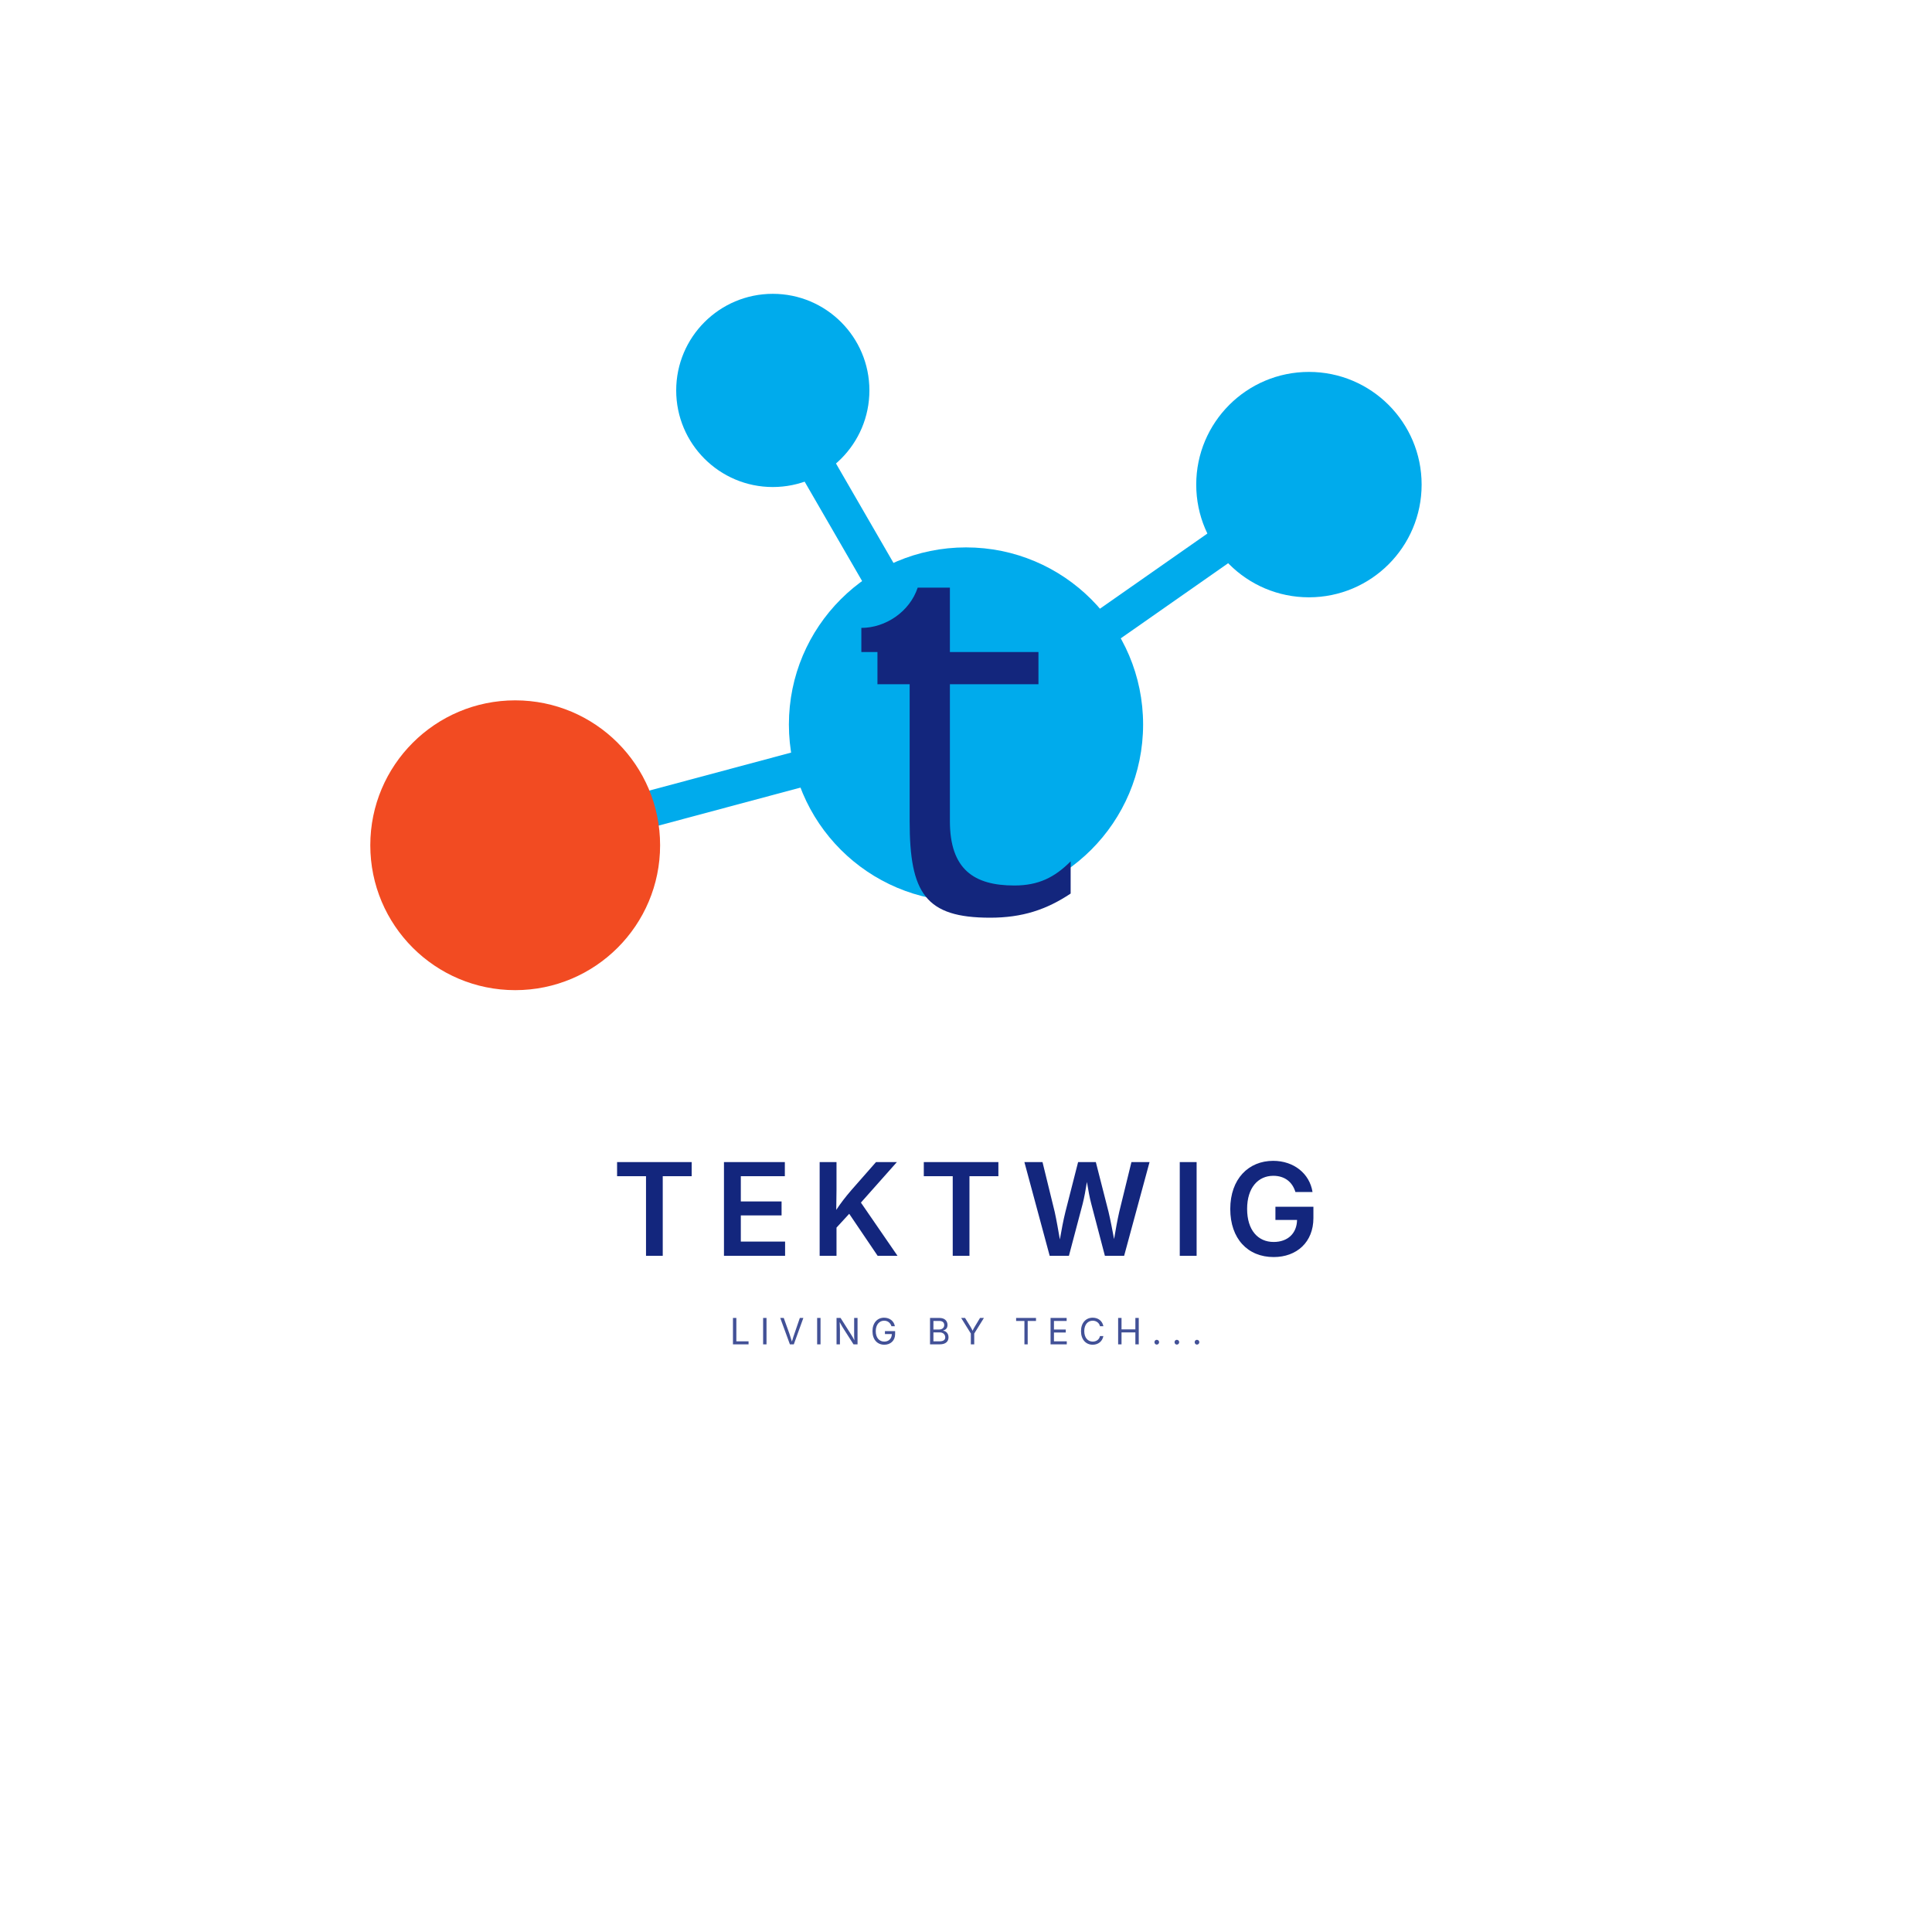
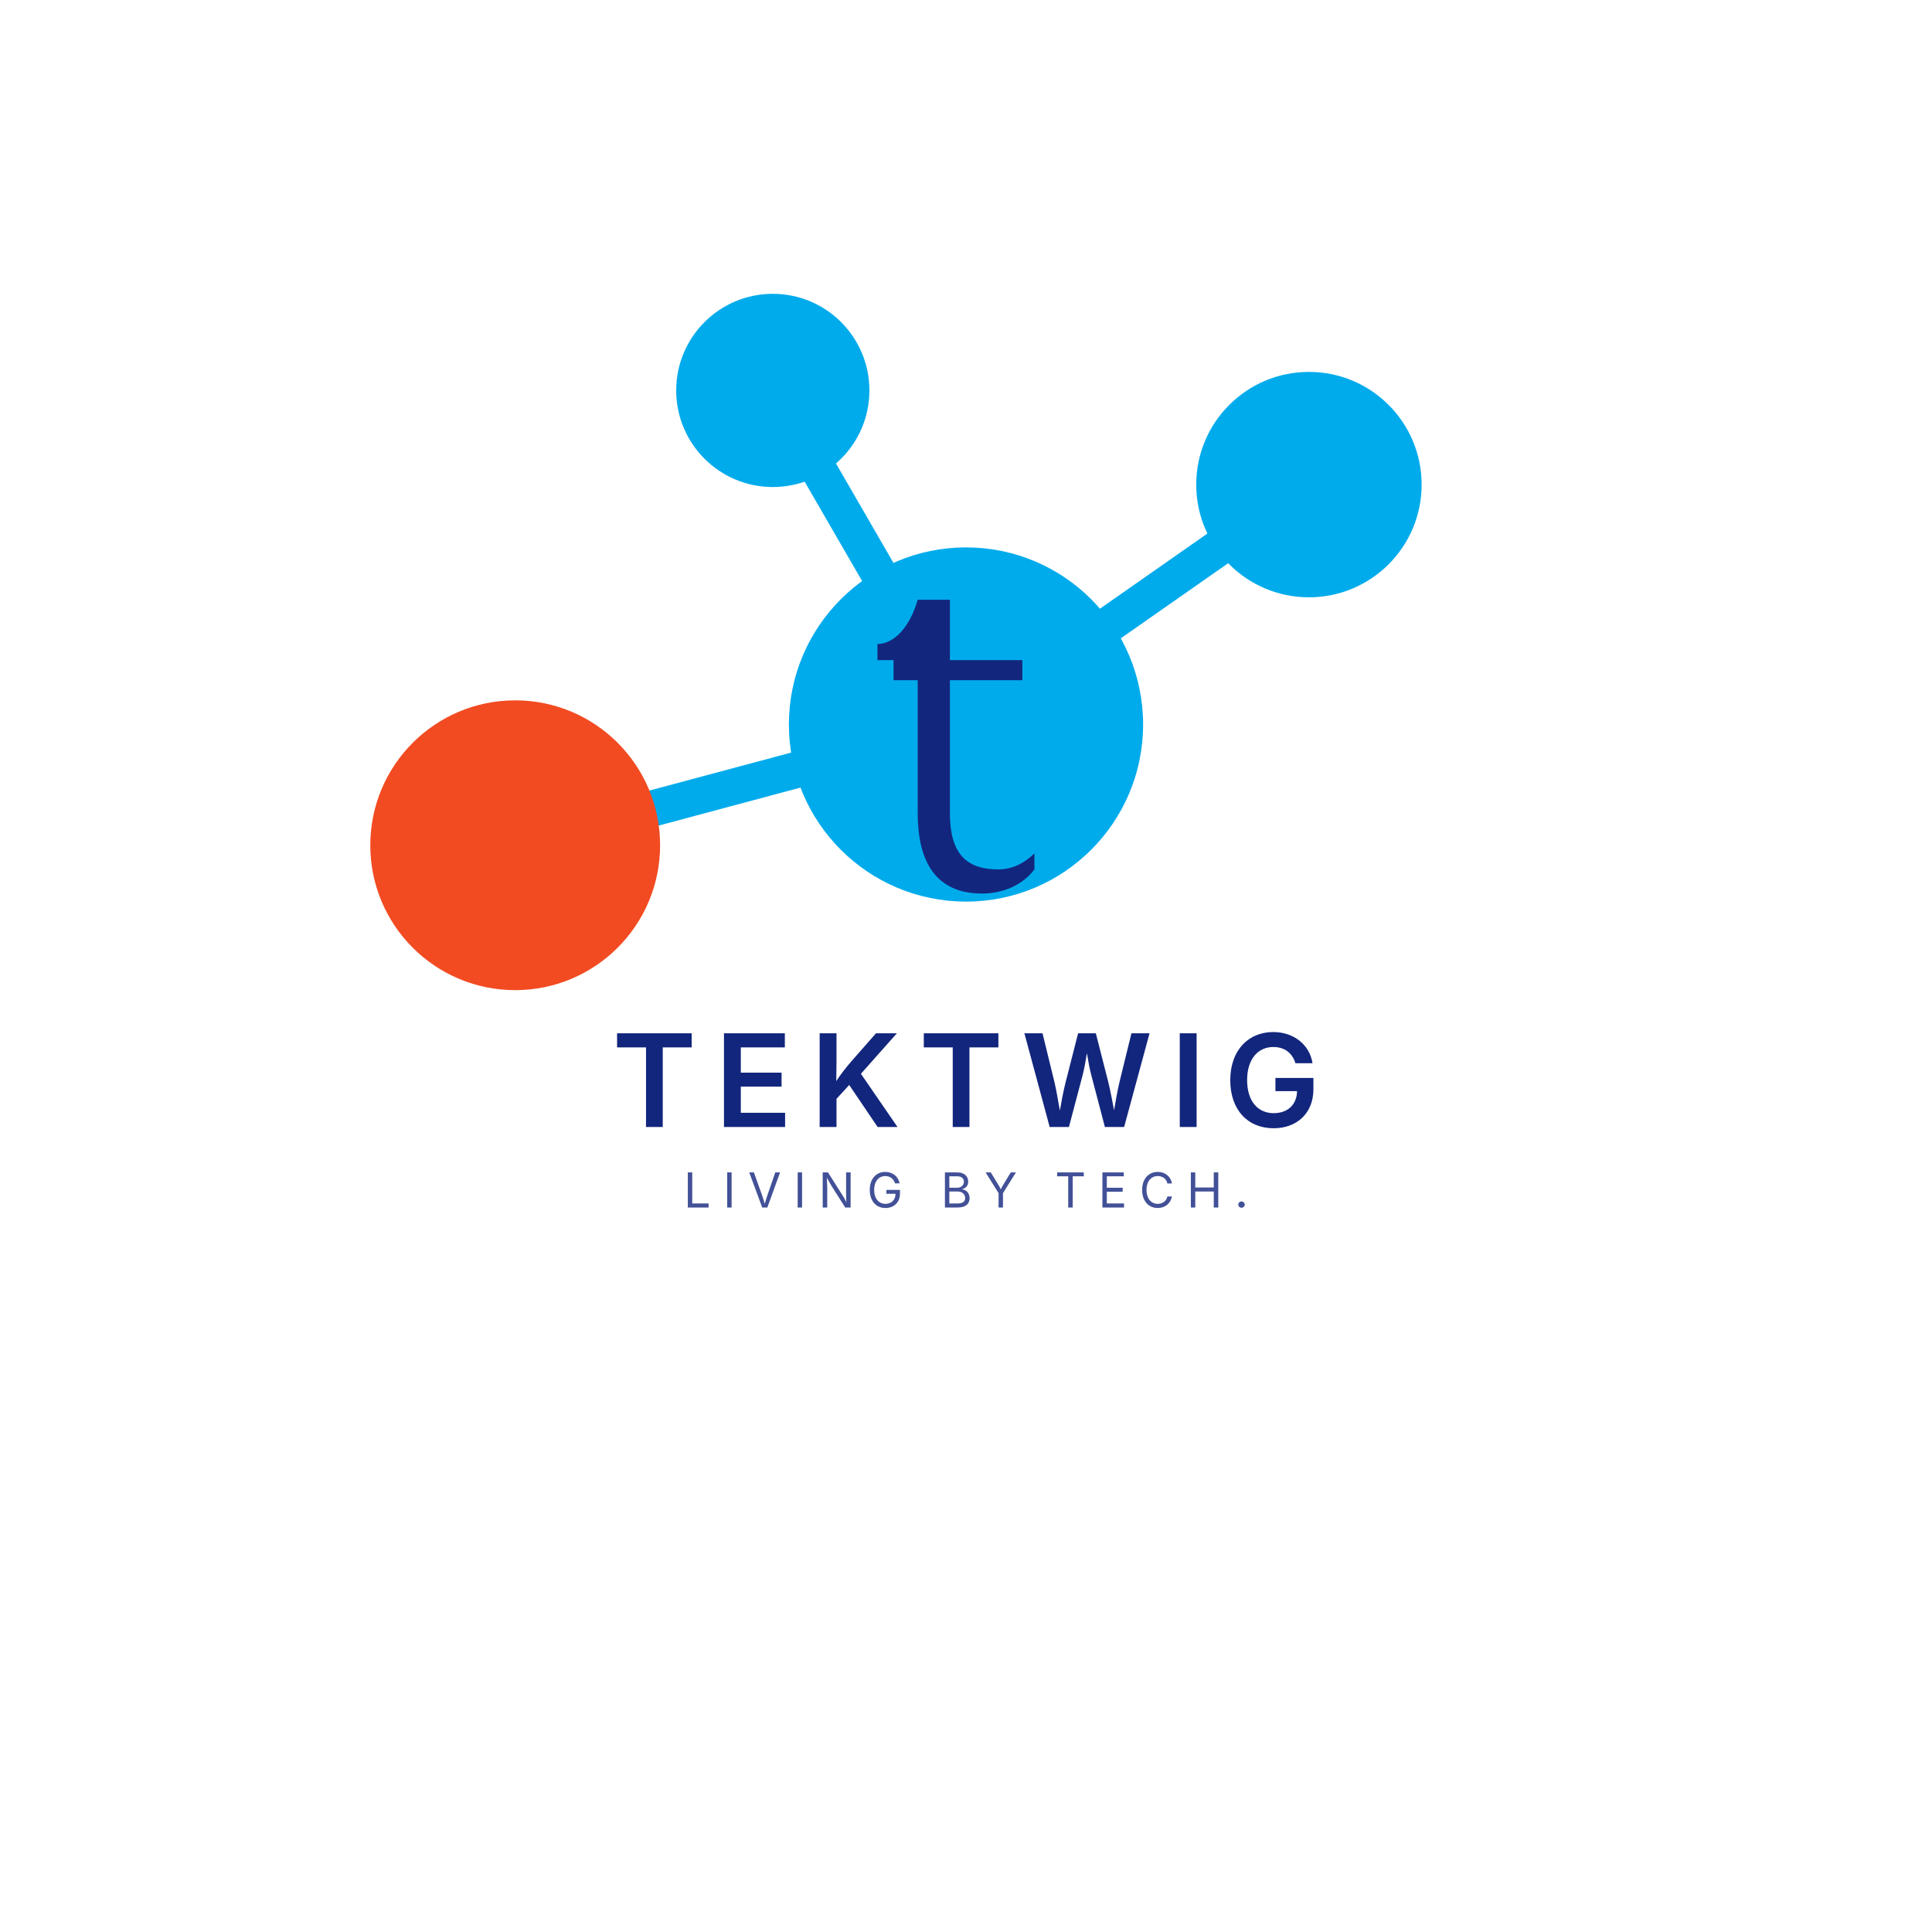
<svg xmlns="http://www.w3.org/2000/svg" viewBox="0 0 240 240" width="100%" height="100%">
  <line x1="120" y1="90" x2="96" y2="48.5" stroke="#00abec" stroke-width="4.5" stroke-linecap="round" />
  <line x1="120" y1="90" x2="162.6" y2="60.2" stroke="#00abec" stroke-width="4.5" stroke-linecap="round" />
  <line x1="120" y1="90" x2="64" y2="105" stroke="#00abec" stroke-width="4.5" stroke-linecap="round" />
  <circle cx="96" cy="48.5" r="12" fill="#00abec" />
  <circle cx="162.6" cy="60.2" r="14" fill="#00abec" />
  <circle cx="64" cy="105" r="18" fill="#f24b22" />
  <circle cx="120" cy="90" r="22" fill="#00abec" />
-   <path d="M 112,81 L 107,81 L 107,78 C 110,78 113,76 114,73 L 118,73 L 118,81 L 129,81 L 129,85 L 118,85 L 118,102 C 118,108 121,110 126,110 C 129,110 131,109 133,107 L 133,111 C 130,113 127,114 123,114 C 115,114 113,111 113,102 L 113,85 L 109,85 L 109,81 Z" fill="#13267d" />
-   <text x="120" y="156" text-anchor="middle" font-family="'Poppins', 'Inter', sans-serif" font-size="16" font-weight="600" letter-spacing="2.2" fill="#13267d">TEKTWIG</text>
-   <text x="120" y="167" text-anchor="middle" font-family="'Inter', sans-serif" font-size="4.5" font-weight="400" letter-spacing="1.2" fill="#13267d" opacity="0.8">LIVING BY TECH...</text>
+   <path d="M 114,82 L 109,82 L 109,80 C 111,80 113,78 114,74.5 L 118,74.5 L 118,82 L 127,82 L 127,84.5 L 118,84.5 L 118,101 C 118,106 120,108 124,108 C 126,108 127.5,107 128.5,106 L 128.5,108 C 127,110 124.5,111 122,111 C 117,111 114,108 114,101 L 114,84.5 L 111,84.5 L 111,82 Z" fill="#13267d" />
+   <text x="120" y="140" text-anchor="middle" font-family="'Poppins', 'Inter', sans-serif" font-size="16" font-weight="600" letter-spacing="2.2" fill="#13267d">TEKTWIG</text>
+   <text x="120" y="150" text-anchor="middle" font-family="'Inter', sans-serif" font-size="6" font-weight="400" letter-spacing="1.5" fill="#13267d" opacity="0.8">LIVING BY TECH.</text>
</svg>
